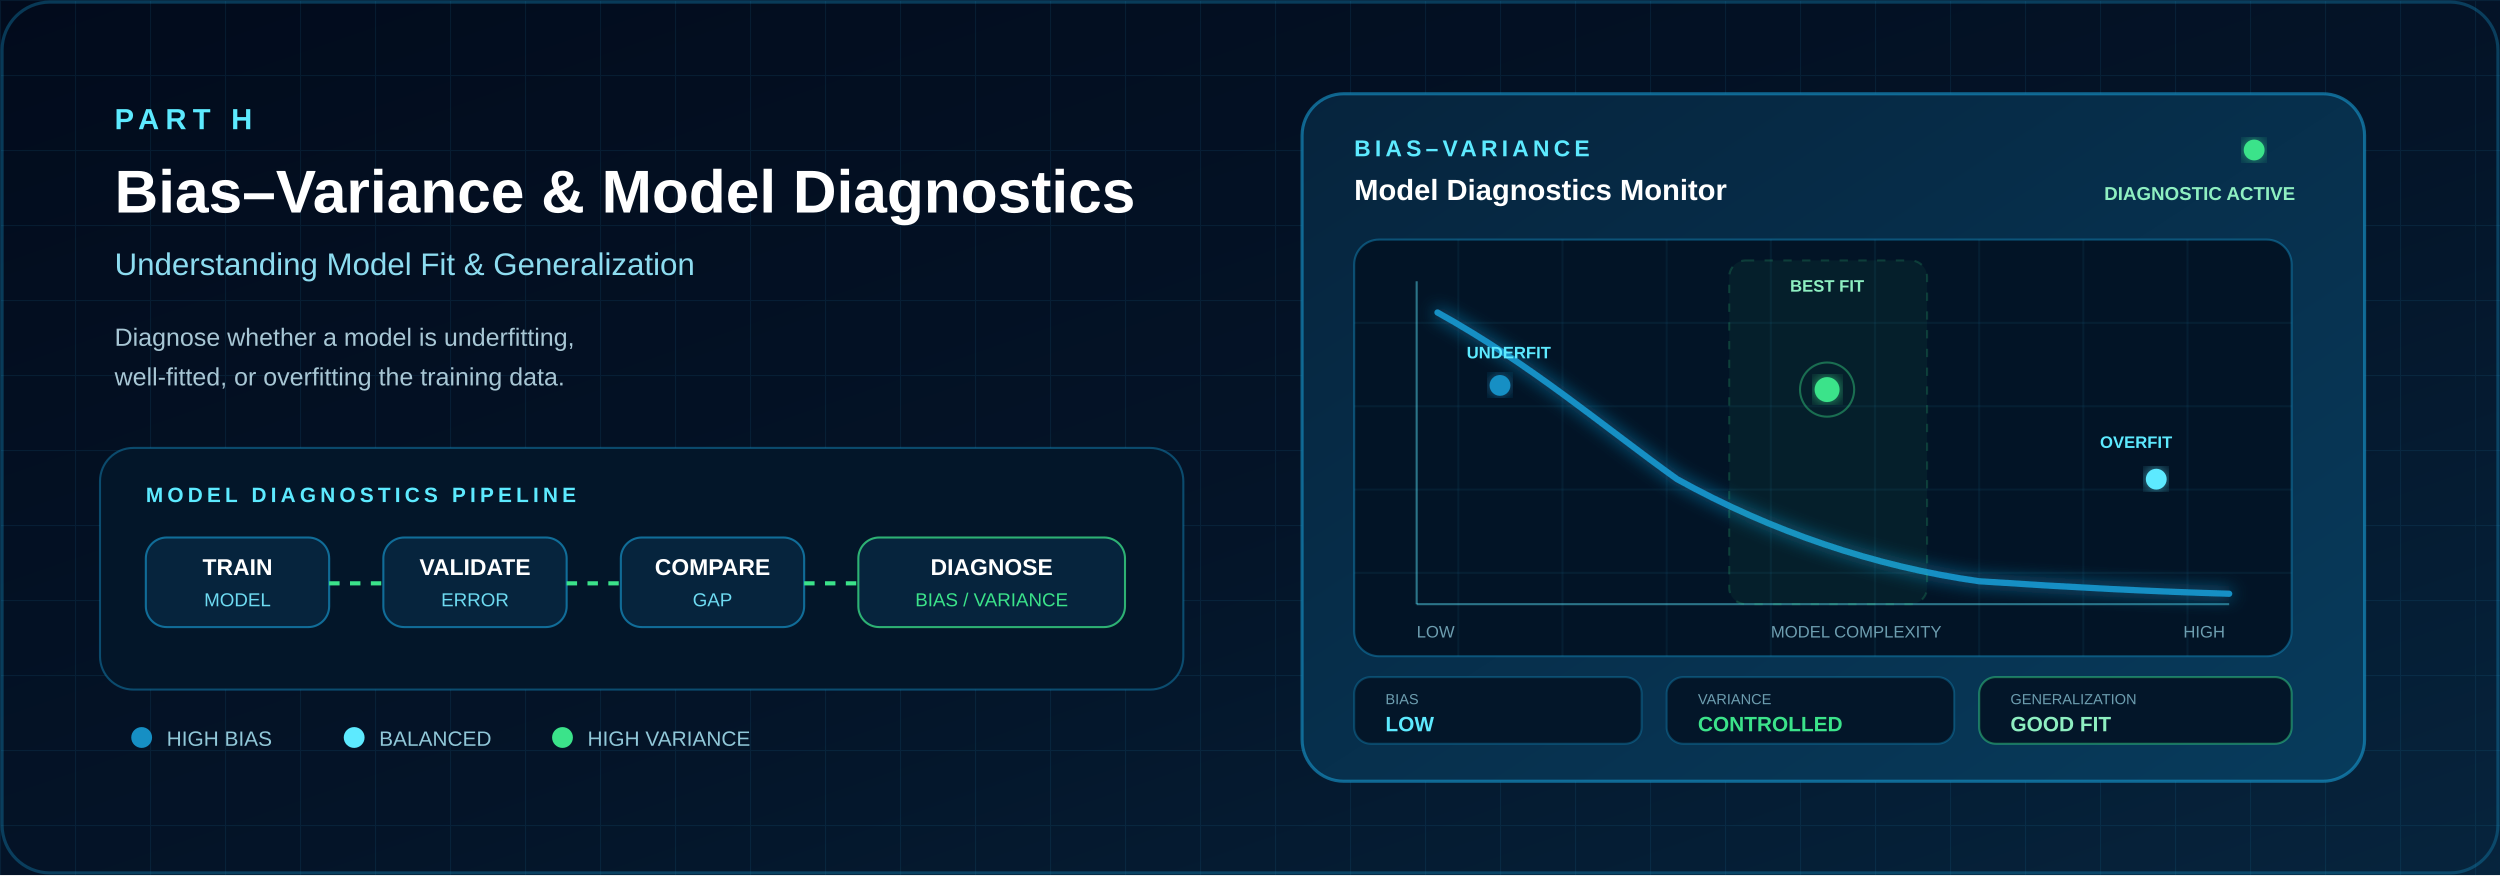
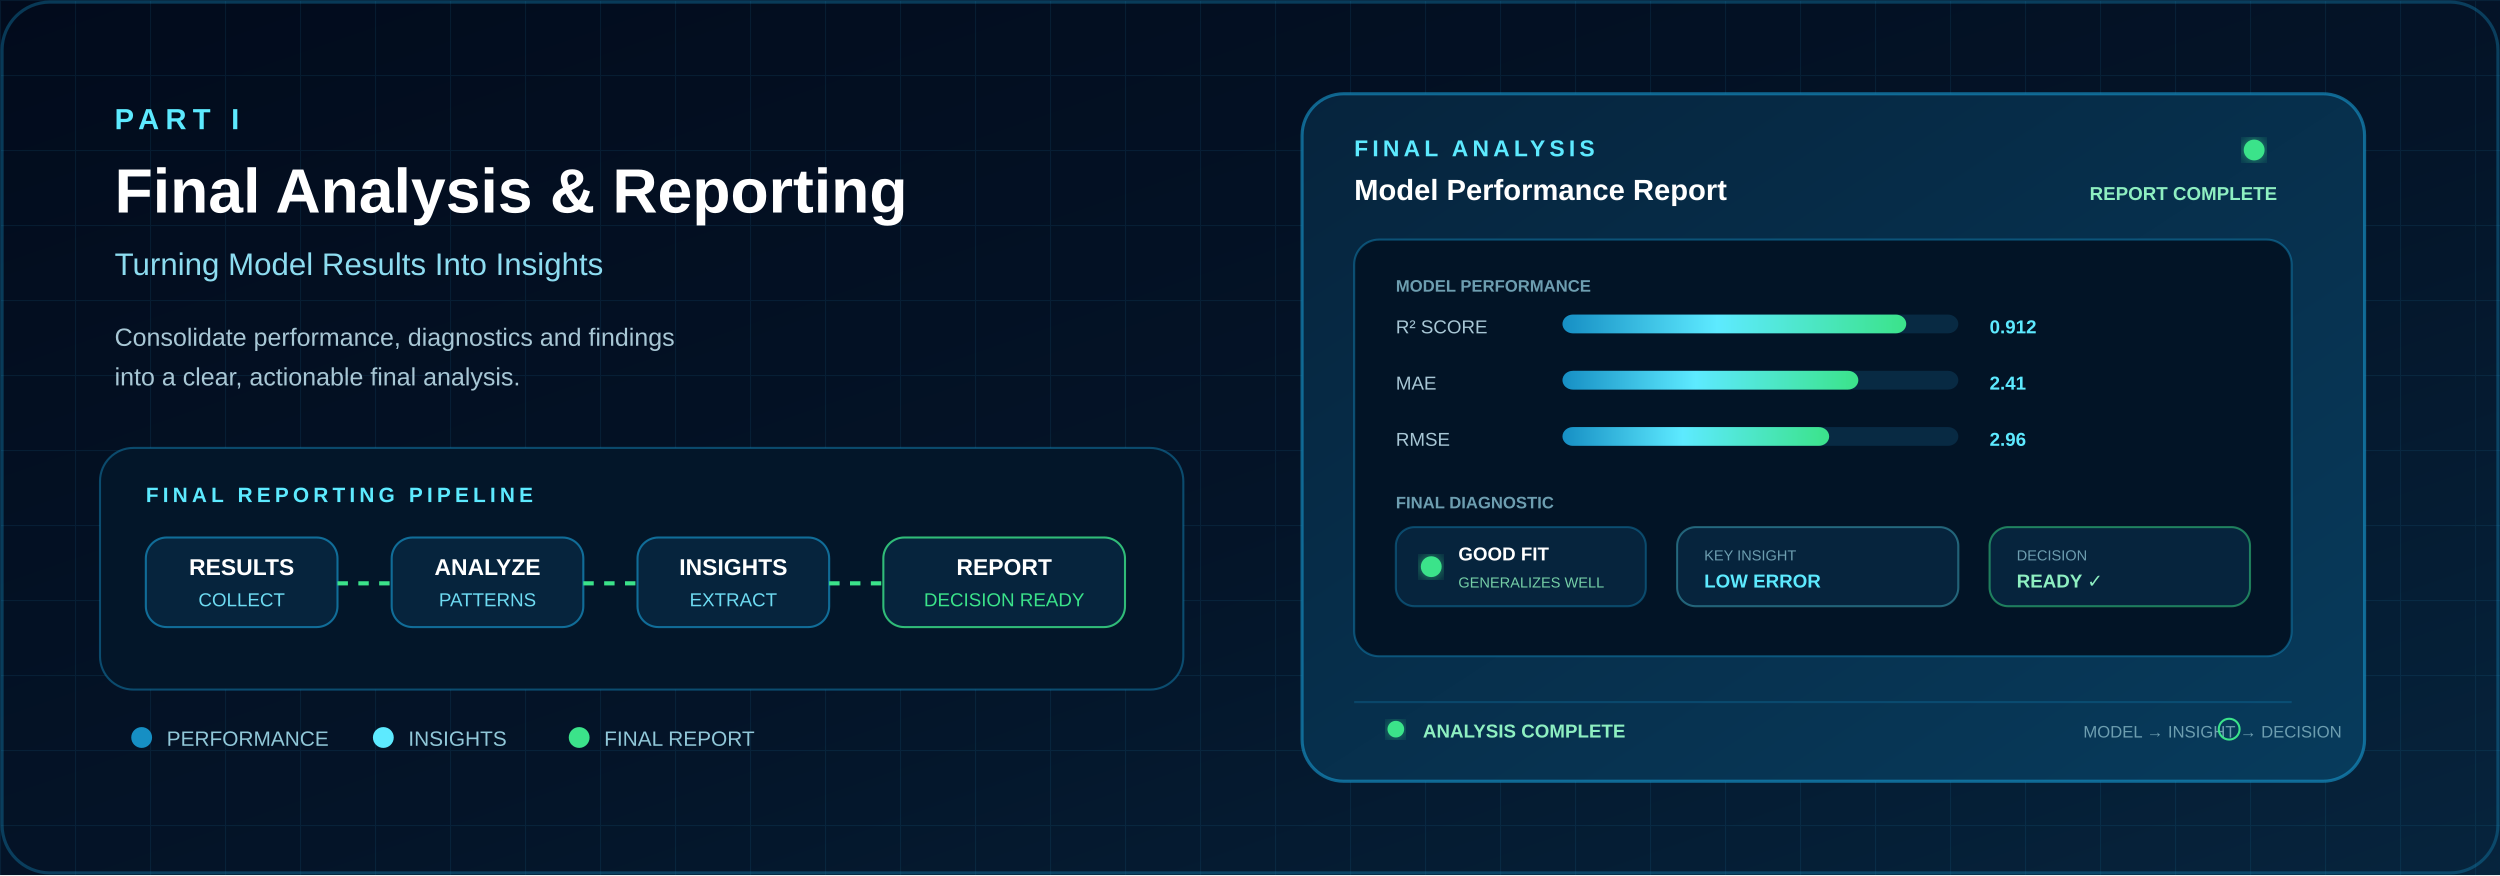
<svg xmlns="http://www.w3.org/2000/svg" width="1200" height="420" viewBox="0 0 1200 420">
  <defs>
    <linearGradient id="bg" x1="0" y1="0" x2="1" y2="1">
      <stop offset="0%" stop-color="#020B1C" />
      <stop offset="55%" stop-color="#041428" />
      <stop offset="100%" stop-color="#06243D" />
    </linearGradient>
    <linearGradient id="card" x1="0" y1="0" x2="1" y2="1">
      <stop offset="0%" stop-color="#06243D" />
      <stop offset="100%" stop-color="#073B5C" />
    </linearGradient>
    <linearGradient id="cyan" x1="0" y1="0" x2="1" y2="0">
      <stop offset="0%" stop-color="#5DEAFF" />
      <stop offset="100%" stop-color="#168FC4" />
    </linearGradient>
-     <linearGradient id="diagnostic" x1="0" y1="0" x2="1" y2="0">
+     <linearGradient id="report" x1="0" y1="0" x2="1" y2="0">
      <stop offset="0%" stop-color="#168FC4" />
-       <stop offset="50%" stop-color="#5DEAFF" />
+       <stop offset="45%" stop-color="#5DEAFF" />
      <stop offset="100%" stop-color="#3BE38A" />
    </linearGradient>
    <filter id="glow">
      <feGaussianBlur stdDeviation="4" result="blur" />
      <feMerge>
        <feMergeNode in="blur" />
        <feMergeNode in="SourceGraphic" />
      </feMerge>
    </filter>
    <filter id="softGlow">
      <feGaussianBlur stdDeviation="8" />
    </filter>
    <pattern id="grid" width="36" height="36" patternUnits="userSpaceOnUse">
      <path d="M36 0H0V36" fill="none" stroke="#2BA8D4" stroke-opacity="0.10" stroke-width="1" />
    </pattern>
-     <clipPath id="plotClip">
-       <rect x="650" y="125" width="450" height="190" rx="10" />
-     </clipPath>
  </defs>
  <rect width="1200" height="420" fill="url(#bg)" />
  <rect width="1200" height="420" fill="url(#grid)">
    <animateTransform attributeName="transform" type="translate" from="0 0" to="36 36" dur="7s" repeatCount="indefinite" />
  </rect>
  <rect x="1" y="1" width="1198" height="418" rx="23" fill="none" stroke="#168FC4" stroke-opacity="0.35" stroke-width="1.5" />
  <text x="55" y="62" fill="#5DEAFF" font-family="Arial, sans-serif" font-size="14" font-weight="700" letter-spacing="3">
-     PART H
+     PART I
  </text>
-   <text x="55" y="102" fill="#FFFFFF" font-family="Arial, sans-serif" font-size="29" font-weight="700">
-     Bias–Variance &amp; Model Diagnostics
+   <text x="55" y="102" fill="#FFFFFF" font-family="Arial, sans-serif" font-size="30" font-weight="700">
+     Final Analysis &amp; Reporting
  </text>
  <text x="55" y="132" fill="#8DDCF0" font-family="Arial, sans-serif" font-size="15">
-     Understanding Model Fit &amp; Generalization
+     Turning Model Results Into Insights
  </text>
  <text x="55" y="166" fill="#A8C7D5" font-family="Arial, sans-serif" font-size="12">
-     Diagnose whether a model is underfitting,
+     Consolidate performance, diagnostics and findings
  </text>
  <text x="55" y="185" fill="#A8C7D5" font-family="Arial, sans-serif" font-size="12">
-     well-fitted, or overfitting the training data.
+     into a clear, actionable final analysis.
  </text>
  <rect x="48" y="215" width="520" height="116" rx="16" fill="#031629" stroke="#168FC4" stroke-opacity="0.45" />
  <text x="70" y="241" fill="#5DEAFF" font-family="Arial, sans-serif" font-size="10" font-weight="700" letter-spacing="2">
-     MODEL DIAGNOSTICS PIPELINE
+     FINAL REPORTING PIPELINE
  </text>
-   <rect x="70" y="258" width="88" height="43" rx="10" fill="#06243D" stroke="#168FC4" stroke-opacity="0.7" />
-   <text x="114" y="276" text-anchor="middle" fill="#FFFFFF" font-family="Arial, sans-serif" font-size="11" font-weight="700">
-     TRAIN
+   <rect x="70" y="258" width="92" height="43" rx="10" fill="#06243D" stroke="#168FC4" stroke-opacity="0.7" />
+   <text x="116" y="276" text-anchor="middle" fill="#FFFFFF" font-family="Arial, sans-serif" font-size="11" font-weight="700">
+     RESULTS
  </text>
-   <text x="114" y="291" text-anchor="middle" fill="#6EDBF2" font-family="Arial, sans-serif" font-size="9">
-     MODEL
+   <text x="116" y="291" text-anchor="middle" fill="#6EDBF2" font-family="Arial, sans-serif" font-size="9">
+     COLLECT
  </text>
-   <path d="M158 280H184" stroke="#3BE38A" stroke-width="2" stroke-dasharray="5 5">
+   <path d="M162 280H188" stroke="#3BE38A" stroke-width="2" stroke-dasharray="5 5">
    <animate attributeName="stroke-dashoffset" from="20" to="0" dur="0.8s" repeatCount="indefinite" />
  </path>
-   <rect x="184" y="258" width="88" height="43" rx="10" fill="#06243D" stroke="#168FC4" stroke-opacity="0.7" />
-   <text x="228" y="276" text-anchor="middle" fill="#FFFFFF" font-family="Arial, sans-serif" font-size="11" font-weight="700">
-     VALIDATE
+   <rect x="188" y="258" width="92" height="43" rx="10" fill="#06243D" stroke="#168FC4" stroke-opacity="0.7" />
+   <text x="234" y="276" text-anchor="middle" fill="#FFFFFF" font-family="Arial, sans-serif" font-size="11" font-weight="700">
+     ANALYZE
  </text>
-   <text x="228" y="291" text-anchor="middle" fill="#6EDBF2" font-family="Arial, sans-serif" font-size="9">
-     ERROR
+   <text x="234" y="291" text-anchor="middle" fill="#6EDBF2" font-family="Arial, sans-serif" font-size="9">
+     PATTERNS
  </text>
-   <path d="M272 280H298" stroke="#3BE38A" stroke-width="2" stroke-dasharray="5 5">
+   <path d="M280 280H306" stroke="#3BE38A" stroke-width="2" stroke-dasharray="5 5">
    <animate attributeName="stroke-dashoffset" from="20" to="0" dur="0.8s" repeatCount="indefinite" />
  </path>
-   <rect x="298" y="258" width="88" height="43" rx="10" fill="#06243D" stroke="#168FC4" stroke-opacity="0.7" />
-   <text x="342" y="276" text-anchor="middle" fill="#FFFFFF" font-family="Arial, sans-serif" font-size="11" font-weight="700">
-     COMPARE
+   <rect x="306" y="258" width="92" height="43" rx="10" fill="#06243D" stroke="#168FC4" stroke-opacity="0.7" />
+   <text x="352" y="276" text-anchor="middle" fill="#FFFFFF" font-family="Arial, sans-serif" font-size="11" font-weight="700">
+     INSIGHTS
  </text>
-   <text x="342" y="291" text-anchor="middle" fill="#6EDBF2" font-family="Arial, sans-serif" font-size="9">
-     GAP
+   <text x="352" y="291" text-anchor="middle" fill="#6EDBF2" font-family="Arial, sans-serif" font-size="9">
+     EXTRACT
  </text>
-   <path d="M386 280H412" stroke="#3BE38A" stroke-width="2" stroke-dasharray="5 5">
+   <path d="M398 280H424" stroke="#3BE38A" stroke-width="2" stroke-dasharray="5 5">
    <animate attributeName="stroke-dashoffset" from="20" to="0" dur="0.8s" repeatCount="indefinite" />
  </path>
-   <rect x="412" y="258" width="128" height="43" rx="10" fill="#06243D" stroke="#3BE38A" stroke-opacity="0.75" />
-   <text x="476" y="276" text-anchor="middle" fill="#FFFFFF" font-family="Arial, sans-serif" font-size="11" font-weight="700">
-     DIAGNOSE
+   <rect x="424" y="258" width="116" height="43" rx="10" fill="#06243D" stroke="#3BE38A" stroke-opacity="0.8" />
+   <text x="482" y="276" text-anchor="middle" fill="#FFFFFF" font-family="Arial, sans-serif" font-size="11" font-weight="700">
+     REPORT
  </text>
-   <text x="476" y="291" text-anchor="middle" fill="#3BE38A" font-family="Arial, sans-serif" font-size="9">
-     BIAS / VARIANCE
+   <text x="482" y="291" text-anchor="middle" fill="#3BE38A" font-family="Arial, sans-serif" font-size="9">
+     DECISION READY
  </text>
  <circle cx="68" cy="354" r="5" fill="#168FC4" />
  <text x="80" y="358" fill="#91C8D9" font-family="Arial, sans-serif" font-size="10">
-     HIGH BIAS
+     PERFORMANCE
  </text>
-   <circle cx="170" cy="354" r="5" fill="#5DEAFF" />
-   <text x="182" y="358" fill="#91C8D9" font-family="Arial, sans-serif" font-size="10">
-     BALANCED
+   <circle cx="184" cy="354" r="5" fill="#5DEAFF" />
+   <text x="196" y="358" fill="#91C8D9" font-family="Arial, sans-serif" font-size="10">
+     INSIGHTS
  </text>
-   <circle cx="270" cy="354" r="5" fill="#3BE38A" />
-   <text x="282" y="358" fill="#91C8D9" font-family="Arial, sans-serif" font-size="10">
-     HIGH VARIANCE
+   <circle cx="278" cy="354" r="5" fill="#3BE38A" />
+   <text x="290" y="358" fill="#91C8D9" font-family="Arial, sans-serif" font-size="10">
+     FINAL REPORT
  </text>
  <rect x="625" y="45" width="510" height="330" rx="20" fill="url(#card)" stroke="#168FC4" stroke-opacity="0.65" stroke-width="1.5" />
  <text x="650" y="75" fill="#5DEAFF" font-family="Arial, sans-serif" font-size="11" font-weight="700" letter-spacing="2">
-     BIAS–VARIANCE
+     FINAL ANALYSIS
  </text>
  <text x="650" y="96" fill="#FFFFFF" font-family="Arial, sans-serif" font-size="14" font-weight="700">
-     Model Diagnostics Monitor
+     Model Performance Report
  </text>
  <circle cx="1082" cy="72" r="5" fill="#3BE38A" filter="url(#glow)">
    <animate attributeName="r" values="4;7;4" dur="1.6s" repeatCount="indefinite" />
  </circle>
-   <text x="1010" y="96" fill="#8EEFC1" font-family="Arial, sans-serif" font-size="9" font-weight="700">
-     DIAGNOSTIC ACTIVE
+   <text x="1003" y="96" fill="#8EEFC1" font-family="Arial, sans-serif" font-size="9" font-weight="700">
+     REPORT COMPLETE
  </text>
  <rect x="650" y="115" width="450" height="200" rx="12" fill="#021426" stroke="#168FC4" stroke-opacity="0.45" />
-   <g opacity="0.55">
-     <path d="M650 155H1100 M650 195H1100 M650 235H1100 M650 275H1100" stroke="#2BA8D4" stroke-opacity="0.13" />
-     <path d="M700 115V315 M750 115V315 M800 115V315              M850 115V315 M900 115V315 M950 115V315              M1000 115V315 M1050 115V315" stroke="#2BA8D4" stroke-opacity="0.13" />
-   </g>
-   <path d="M680 290H1070" stroke="#5DEAFF" stroke-opacity="0.45" />
-   <path d="M680 290V135" stroke="#5DEAFF" stroke-opacity="0.45" />
-   <text x="680" y="306" fill="#6D9EB0" font-family="Arial, sans-serif" font-size="8">
-     LOW
+   <text x="670" y="140" fill="#6D9EB0" font-family="Arial, sans-serif" font-size="8" font-weight="700">
+     MODEL PERFORMANCE
  </text>
-   <text x="850" y="306" fill="#6D9EB0" font-family="Arial, sans-serif" font-size="8">
-     MODEL COMPLEXITY
+   <text x="670" y="160" fill="#A8C7D5" font-family="Arial, sans-serif" font-size="9">
+     R² SCORE
  </text>
-   <text x="1048" y="306" fill="#6D9EB0" font-family="Arial, sans-serif" font-size="8">
-     HIGH
+   <rect x="750" y="151" width="190" height="9" rx="5" fill="#082A43" />
+   <rect x="750" y="151" width="165" height="9" rx="5" fill="url(#report)">
+     <animate attributeName="width" values="0;165" dur="1.5s" fill="freeze" />
+   </rect>
+   <text x="955" y="160" fill="#5DEAFF" font-family="Arial, sans-serif" font-size="9" font-weight="700">
+     0.912
  </text>
-   <path d="M690 150            C735 175 770 205 805 230            C850 255 900 272 950 279            C995 282 1035 284 1070 285" fill="none" stroke="#168FC4" stroke-width="3" stroke-linecap="round" filter="url(#glow)" />
-   <path d="M690 225            C730 205 765 190 800 185            C830 180 855 190 875 207            C900 225 925 245 950 265            C980 285 1020 220 1070 145" fill="none" stroke="#3BE38A" stroke-width="3" stroke-linecap="round" stroke-dasharray="900" stroke-dashoffset="900">
-     <animate attributeName="stroke-dashoffset" from="900" to="0" dur="3s" repeatCount="indefinite" />
-   </path>
-   <rect x="830" y="125" width="95" height="165" rx="8" fill="#3BE38A" fill-opacity="0.055" stroke="#3BE38A" stroke-opacity="0.18" stroke-dasharray="4 5" />
-   <text x="877" y="140" text-anchor="middle" fill="#8EEFC1" font-family="Arial, sans-serif" font-size="8" font-weight="700">
-     BEST FIT
+   <text x="670" y="187" fill="#A8C7D5" font-family="Arial, sans-serif" font-size="9">
+     MAE
  </text>
-   <circle cx="720" cy="185" r="5" fill="#168FC4" filter="url(#glow)">
-     <animate attributeName="r" values="4;7;4" dur="2s" repeatCount="indefinite" />
+   <rect x="750" y="178" width="190" height="9" rx="5" fill="#082A43" />
+   <rect x="750" y="178" width="142" height="9" rx="5" fill="url(#report)">
+     <animate attributeName="width" values="0;142" dur="1.5s" begin="0.3s" fill="freeze" />
+   </rect>
+   <text x="955" y="187" fill="#5DEAFF" font-family="Arial, sans-serif" font-size="9" font-weight="700">
+     2.41
+   </text>
+   <text x="670" y="214" fill="#A8C7D5" font-family="Arial, sans-serif" font-size="9">
+     RMSE
+   </text>
+   <rect x="750" y="205" width="190" height="9" rx="5" fill="#082A43" />
+   <rect x="750" y="205" width="128" height="9" rx="5" fill="url(#report)">
+     <animate attributeName="width" values="0;128" dur="1.5s" begin="0.6s" fill="freeze" />
+   </rect>
+   <text x="955" y="214" fill="#5DEAFF" font-family="Arial, sans-serif" font-size="9" font-weight="700">
+     2.96
+   </text>
+   <text x="670" y="244" fill="#6D9EB0" font-family="Arial, sans-serif" font-size="8" font-weight="700">
+     FINAL DIAGNOSTIC
+   </text>
+   <rect x="670" y="253" width="120" height="38" rx="9" fill="#06243D" stroke="#168FC4" stroke-opacity="0.4" />
+   <circle cx="687" cy="272" r="5" fill="#3BE38A" filter="url(#glow)">
+     <animate attributeName="r" values="4;7;4" dur="1.5s" repeatCount="indefinite" />
  </circle>
-   <text x="704" y="172" fill="#5DEAFF" font-family="Arial, sans-serif" font-size="8" font-weight="700">
-     UNDERFIT
-   </text>
-   <circle cx="877" cy="187" r="6" fill="#3BE38A" filter="url(#glow)">
-     <animate attributeName="r" values="5;9;5" dur="1.4s" repeatCount="indefinite" />
-   </circle>
-   <circle cx="877" cy="187" r="13" fill="none" stroke="#3BE38A" stroke-opacity="0.4">
-     <animate attributeName="r" values="9;22;9" dur="1.8s" repeatCount="indefinite" />
-     <animate attributeName="stroke-opacity" values="0.5;0;0.5" dur="1.8s" repeatCount="indefinite" />
-   </circle>
-   <circle cx="1035" cy="230" r="5" fill="#5DEAFF" filter="url(#glow)">
-     <animate attributeName="r" values="4;7;4" dur="2s" repeatCount="indefinite" />
-   </circle>
-   <text x="1008" y="215" fill="#5DEAFF" font-family="Arial, sans-serif" font-size="8" font-weight="700">
-     OVERFIT
-   </text>
-   <rect x="682" y="130" width="2" height="155" fill="#5DEAFF" opacity="0.45" filter="url(#softGlow)">
-     <animate attributeName="x" from="682" to="1065" dur="4s" repeatCount="indefinite" />
-   </rect>
-   <rect x="650" y="325" width="138" height="32" rx="8" fill="#031629" stroke="#168FC4" stroke-opacity="0.35" />
-   <text x="665" y="338" fill="#6D9EB0" font-family="Arial, sans-serif" font-size="7">
-     BIAS
-   </text>
-   <text x="665" y="351" fill="#5DEAFF" font-family="Arial, sans-serif" font-size="10" font-weight="700">
-     LOW
-   </text>
-   <rect x="800" y="325" width="138" height="32" rx="8" fill="#031629" stroke="#168FC4" stroke-opacity="0.35" />
-   <text x="815" y="338" fill="#6D9EB0" font-family="Arial, sans-serif" font-size="7">
-     VARIANCE
-   </text>
-   <text x="815" y="351" fill="#3BE38A" font-family="Arial, sans-serif" font-size="10" font-weight="700">
-     CONTROLLED
-   </text>
-   <rect x="950" y="325" width="150" height="32" rx="8" fill="#031629" stroke="#3BE38A" stroke-opacity="0.45" />
-   <text x="965" y="338" fill="#6D9EB0" font-family="Arial, sans-serif" font-size="7">
-     GENERALIZATION
-   </text>
-   <text x="965" y="351" fill="#8EEFC1" font-family="Arial, sans-serif" font-size="10" font-weight="700">
+   <text x="700" y="269" fill="#FFFFFF" font-family="Arial, sans-serif" font-size="9" font-weight="700">
    GOOD FIT
  </text>
+   <text x="700" y="282" fill="#75CFA7" font-family="Arial, sans-serif" font-size="7">
+     GENERALIZES WELL
+   </text>
+   <rect x="805" y="253" width="135" height="38" rx="9" fill="#06243D" stroke="#5DEAFF" stroke-opacity="0.35" />
+   <text x="818" y="269" fill="#6D9EB0" font-family="Arial, sans-serif" font-size="7">
+     KEY INSIGHT
+   </text>
+   <text x="818" y="282" fill="#5DEAFF" font-family="Arial, sans-serif" font-size="9" font-weight="700">
+     LOW ERROR
+   </text>
+   <rect x="955" y="253" width="125" height="38" rx="9" fill="#06243D" stroke="#3BE38A" stroke-opacity="0.5" />
+   <text x="968" y="269" fill="#6D9EB0" font-family="Arial, sans-serif" font-size="7">
+     DECISION
+   </text>
+   <text x="968" y="282" fill="#8EEFC1" font-family="Arial, sans-serif" font-size="9" font-weight="700">
+     READY ✓
+   </text>
+   <rect x="670" y="125" width="2" height="175" fill="#5DEAFF" opacity="0.4" filter="url(#softGlow)">
+     <animate attributeName="x" from="670" to="1080" dur="4s" repeatCount="indefinite" />
+   </rect>
+   <path d="M650 337H1100" stroke="#168FC4" stroke-opacity="0.25" />
+   <circle cx="670" cy="350" r="4" fill="#3BE38A" filter="url(#glow)" />
+   <text x="683" y="354" fill="#8EEFC1" font-family="Arial, sans-serif" font-size="9" font-weight="700">
+     ANALYSIS COMPLETE
+   </text>
+   <text x="1000" y="354" fill="#6D9EB0" font-family="Arial, sans-serif" font-size="8">
+     MODEL → INSIGHT → DECISION
+   </text>
+   <circle cx="1070" cy="350" r="5" fill="none" stroke="#3BE38A" stroke-width="1">
+     <animate attributeName="r" values="5;16;5" dur="2s" repeatCount="indefinite" />
+     <animate attributeName="stroke-opacity" values="0.8;0;0.8" dur="2s" repeatCount="indefinite" />
+   </circle>
</svg>
